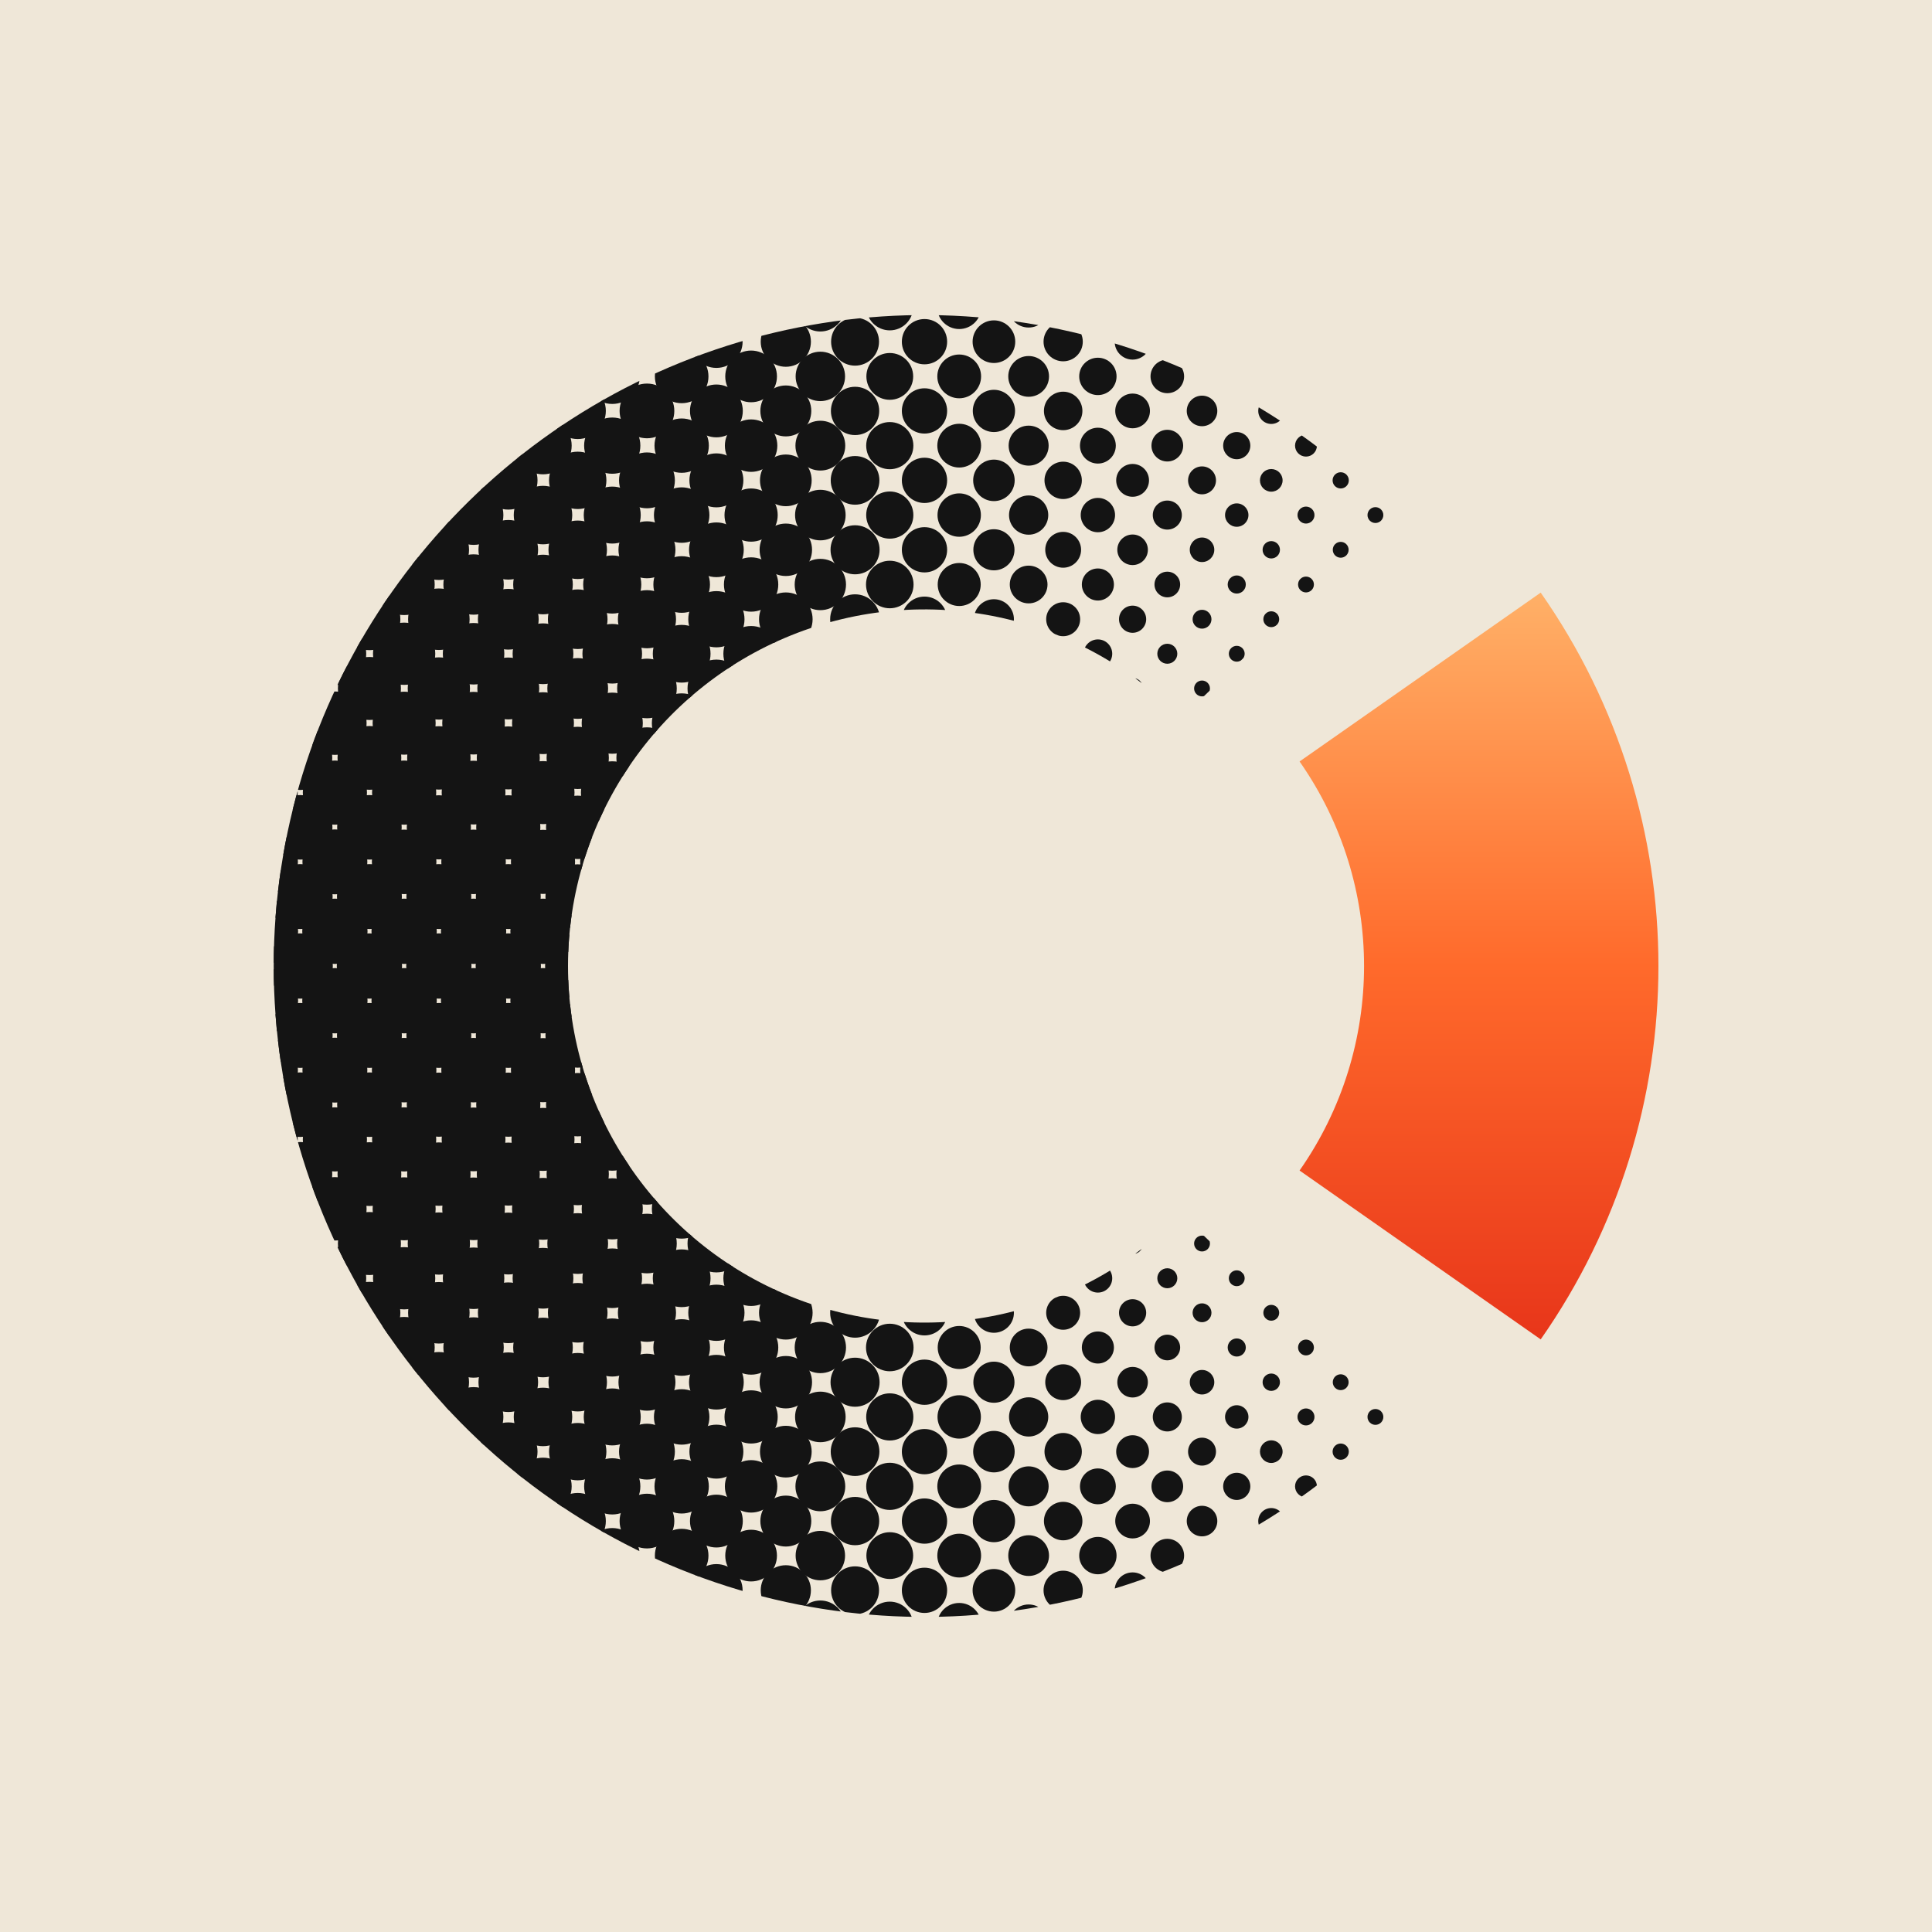
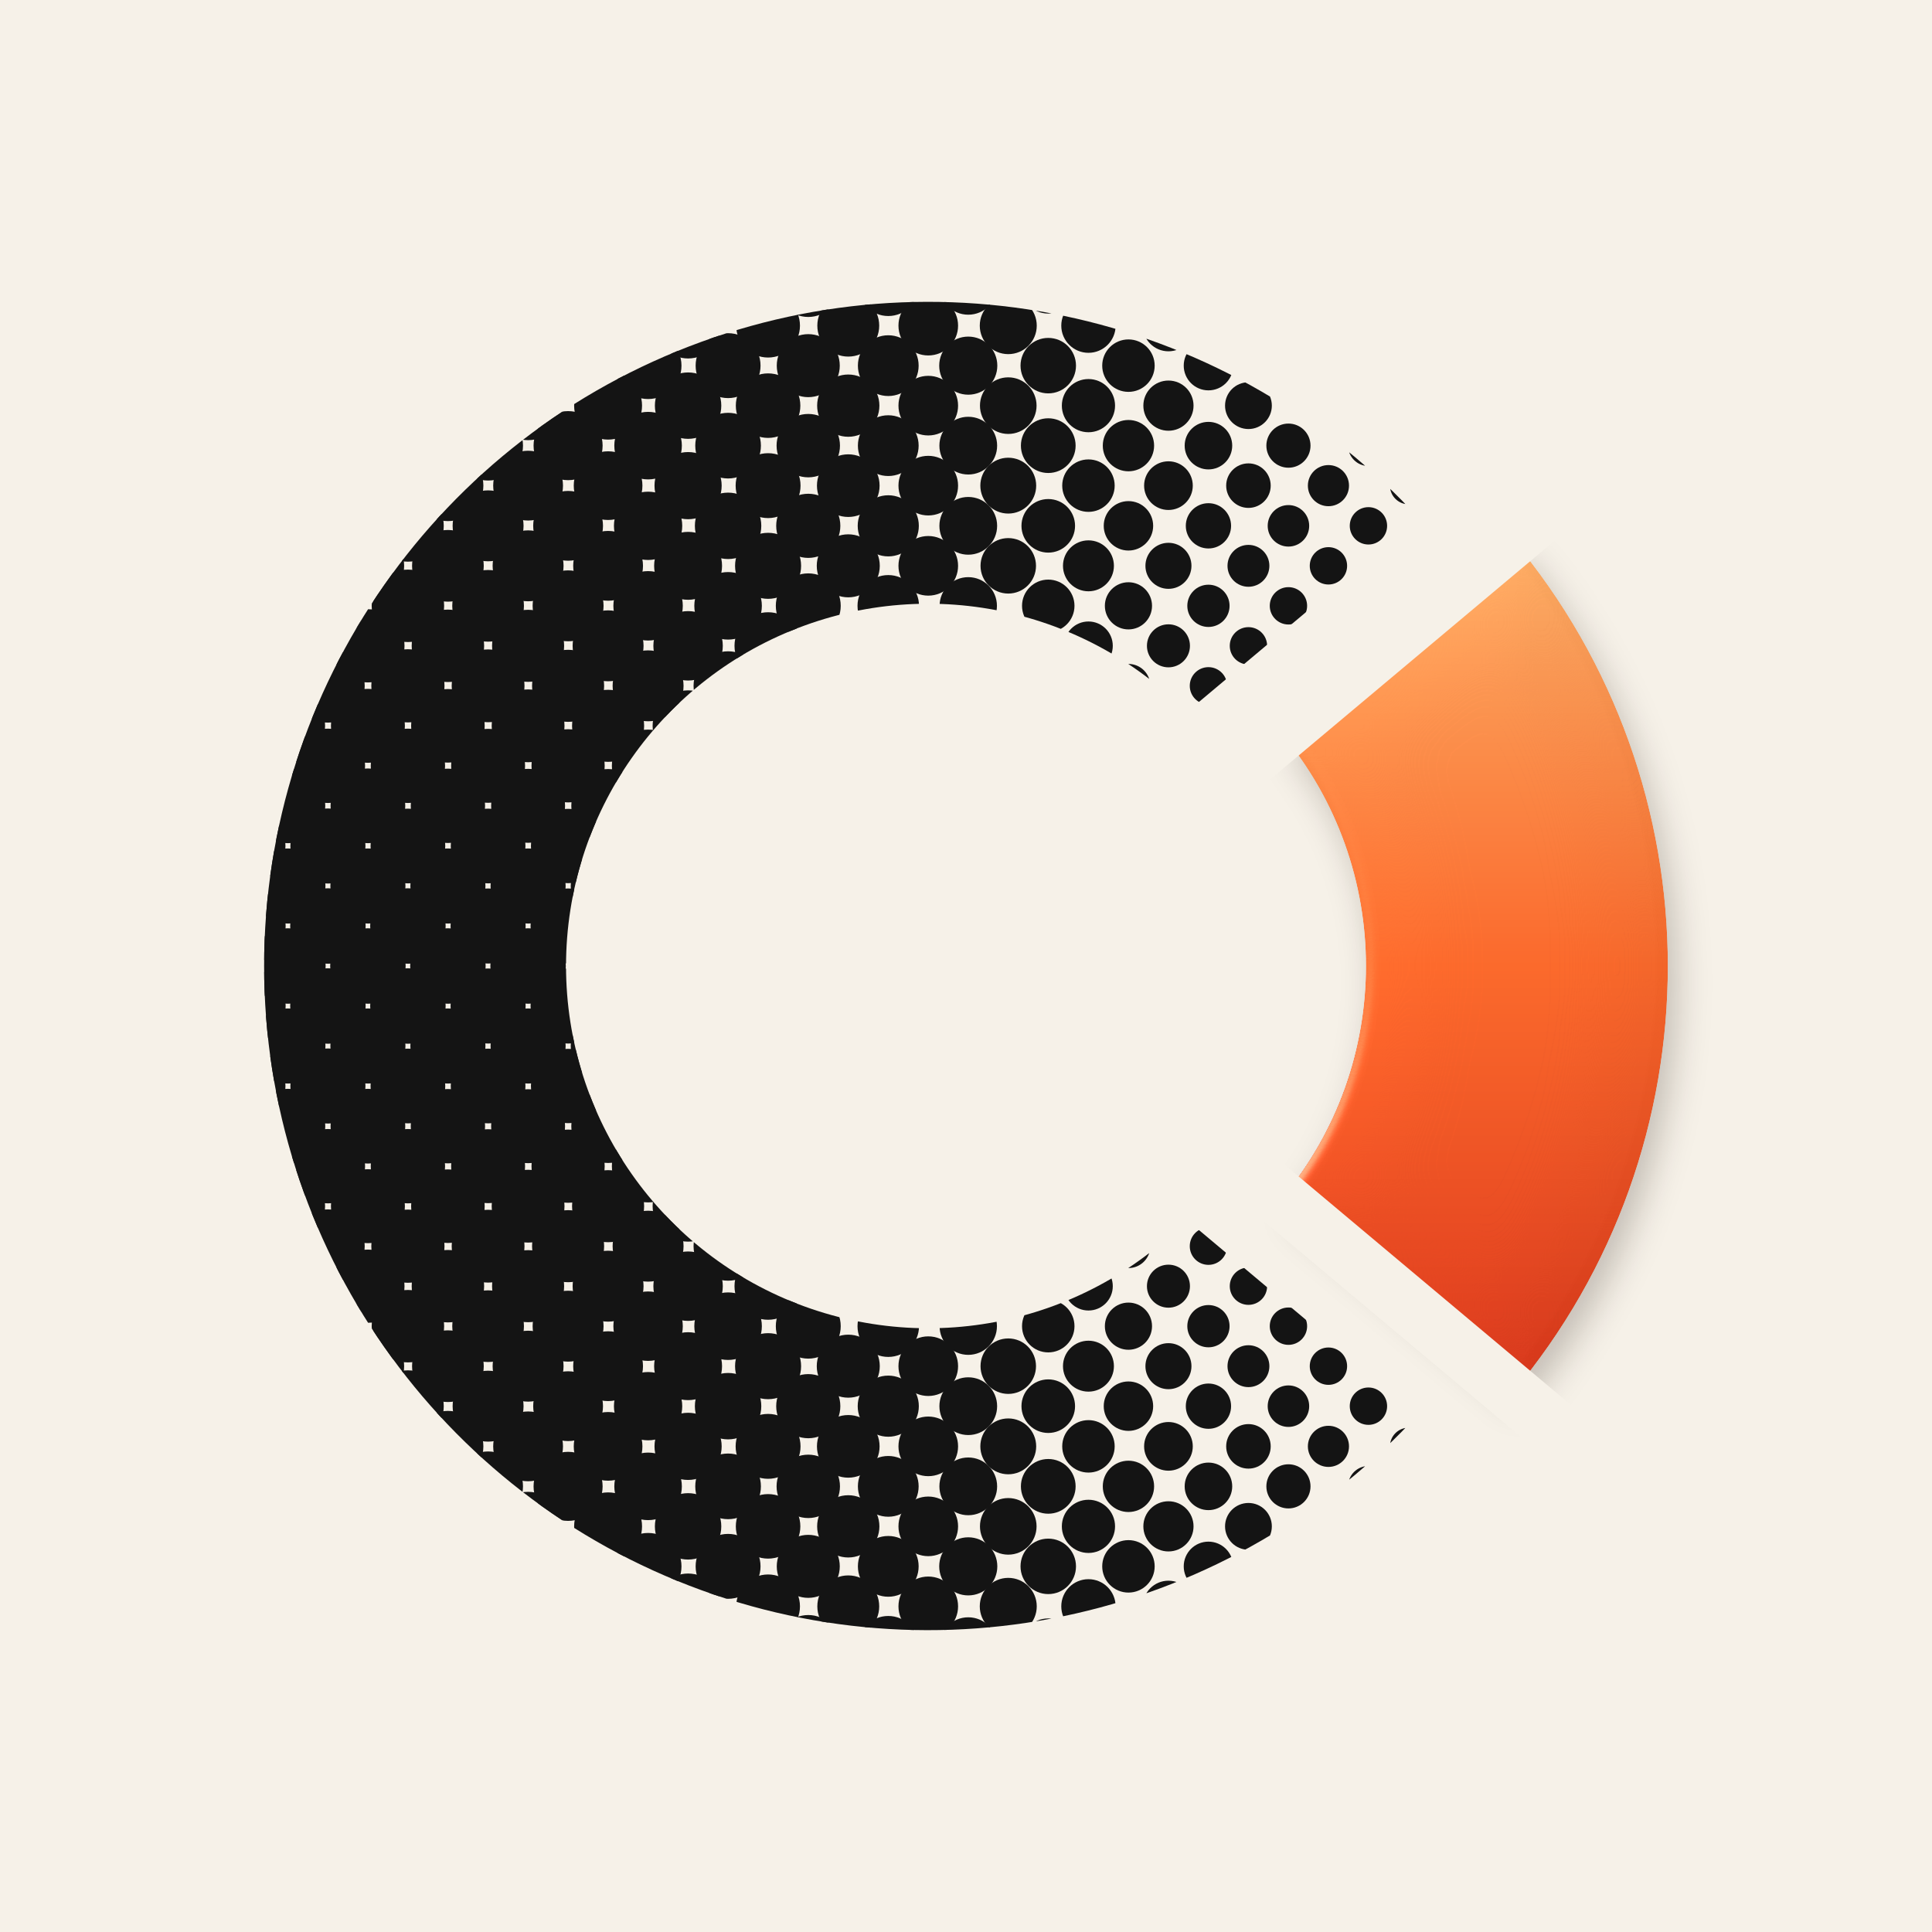
<svg xmlns="http://www.w3.org/2000/svg" viewBox="0 0 1024 1024">
  <defs>
-     <linearGradient id="g" x1="0" y1="1" x2="0" y2="0">
-       <stop offset="0" stop-color="#E8361A" />
+     <clipPath id="band">
+       <path d="M781.6 285.7A352 352 0 1 0 781.6 738.3L659.1 635.4A192 192 0 1 1 659.1 388.6Z" />
+     </clipPath>
+     <mask id="cuts" maskUnits="userSpaceOnUse" x="-100" y="0" width="1224" height="1024">
+       <rect x="-100" width="1224" height="1024" fill="#fff" />
+       <line x1="512" y1="512" x2="827.6" y2="247.2" stroke="#000" stroke-width="30" />
+       <line x1="512" y1="512" x2="827.6" y2="776.8" stroke="#000" stroke-width="30" />
+     </mask>
+     <linearGradient id="g" gradientUnits="userSpaceOnUse" x1="0" y1="738.261" x2="0" y2="285.739">
+       <stop offset="0" stop-color="#E2391C" />
      <stop offset="0.5" stop-color="#FF6A2B" />
      <stop offset="1" stop-color="#FFB067" />
    </linearGradient>
-     <clipPath id="band">
-       <path d="M738.2 272.3A345 345 0 1 0 738.2 751.7L626.0 643.3A189 189 0 1 1 626.0 380.7Z" />
-     </clipPath>
+     <filter id="p3d" x="-20%" y="-20%" width="140%" height="140%" color-interpolation-filters="sRGB">
+       <feGaussianBlur in="SourceAlpha" stdDeviation="26" result="dome" />
+       <feDiffuseLighting in="dome" surfaceScale="6" diffuseConstant="1.1" lighting-color="#fff" result="shade">
+         <feDistantLight azimuth="225" elevation="62" />
+       </feDiffuseLighting>
+       <feComposite in="SourceGraphic" in2="shade" operator="arithmetic" k1="0.85" k2="0.15" k3="0" k4="0" result="shaded" />
+       <feGaussianBlur in="SourceAlpha" stdDeviation="3" result="edge" />
+       <feSpecularLighting in="edge" surfaceScale="4" specularConstant="0.9" specularExponent="38" lighting-color="#fff" result="spec">
+         <feDistantLight azimuth="225" elevation="40" />
+       </feSpecularLighting>
+       <feComposite in="spec" in2="SourceAlpha" operator="in" result="specIn" />
+       <feComposite in="shaded" in2="specIn" operator="arithmetic" k1="0" k2="1" k3="0.45" k4="0" result="lit" />
+       <feComposite in="lit" in2="SourceAlpha" operator="in" />
+     </filter>
+     <filter id="pshadow" x="-30%" y="-30%" width="160%" height="160%">
+       <feGaussianBlur in="SourceAlpha" stdDeviation="9" />
+       <feOffset dx="5" dy="9" />
+       <feColorMatrix type="matrix" values="0 0 0 0 0.08  0 0 0 0 0.03  0 0 0 0 0.01  0 0 0 0.22 0" />
+     </filter>
  </defs>
-   <rect width="1024" height="1024" fill="#EFE7D8" />
-   <g clip-path="url(#band)" fill="#141414">
-     <circle cx="269.4" cy="217.8" r="15.3" />
-     <circle cx="251.0" cy="236.2" r="15.5" />
-     <circle cx="232.6" cy="254.6" r="15.8" />
-     <circle cx="214.2" cy="273.0" r="16.0" />
-     <circle cx="195.8" cy="291.4" r="16.2" />
-     <circle cx="342.9" cy="181.1" r="14.3" />
-     <circle cx="324.5" cy="199.5" r="14.6" />
-     <circle cx="306.2" cy="217.8" r="14.9" />
-     <circle cx="287.8" cy="236.2" r="15.2" />
-     <circle cx="269.4" cy="254.6" r="15.5" />
-     <circle cx="251.0" cy="273.0" r="15.8" />
-     <circle cx="232.6" cy="291.4" r="16.0" />
-     <circle cx="214.2" cy="309.8" r="16.2" />
-     <circle cx="195.8" cy="328.2" r="16.4" />
-     <circle cx="177.5" cy="346.5" r="16.6" />
-     <circle cx="159.1" cy="364.9" r="16.8" />
-     <circle cx="398.1" cy="162.7" r="13.5" />
-     <circle cx="379.7" cy="181.1" r="13.9" />
-     <circle cx="361.3" cy="199.5" r="14.2" />
-     <circle cx="342.9" cy="217.8" r="14.5" />
-     <circle cx="324.5" cy="236.2" r="14.9" />
-     <circle cx="306.2" cy="254.6" r="15.2" />
-     <circle cx="287.8" cy="273.0" r="15.5" />
-     <circle cx="269.4" cy="291.4" r="15.8" />
-     <circle cx="251.0" cy="309.8" r="16.0" />
-     <circle cx="232.6" cy="328.2" r="16.3" />
-     <circle cx="214.2" cy="346.5" r="16.5" />
-     <circle cx="195.8" cy="364.9" r="16.7" />
-     <circle cx="177.5" cy="383.3" r="16.8" />
-     <circle cx="159.1" cy="401.7" r="17.0" />
-     <circle cx="140.7" cy="420.1" r="17.1" />
-     <circle cx="453.2" cy="144.3" r="12.7" />
-     <circle cx="434.8" cy="162.7" r="13.0" />
-     <circle cx="416.5" cy="181.1" r="13.3" />
-     <circle cx="398.1" cy="199.5" r="13.7" />
-     <circle cx="379.7" cy="217.8" r="14.0" />
-     <circle cx="361.3" cy="236.2" r="14.4" />
-     <circle cx="342.9" cy="254.6" r="14.8" />
-     <circle cx="324.5" cy="273.0" r="15.1" />
-     <circle cx="306.2" cy="291.4" r="15.5" />
-     <circle cx="287.8" cy="309.8" r="15.8" />
-     <circle cx="269.4" cy="328.2" r="16.1" />
-     <circle cx="251.0" cy="346.5" r="16.3" />
-     <circle cx="232.6" cy="364.9" r="16.5" />
-     <circle cx="214.2" cy="383.3" r="16.7" />
-     <circle cx="195.8" cy="401.7" r="16.9" />
-     <circle cx="177.5" cy="420.1" r="17.0" />
-     <circle cx="159.1" cy="438.5" r="17.1" />
-     <circle cx="140.7" cy="456.8" r="17.2" />
-     <circle cx="122.3" cy="475.2" r="17.3" />
-     <circle cx="490.0" cy="144.3" r="12.0" />
-     <circle cx="471.6" cy="162.7" r="12.4" />
-     <circle cx="453.2" cy="181.1" r="12.7" />
-     <circle cx="434.8" cy="199.5" r="13.1" />
-     <circle cx="416.5" cy="217.8" r="13.5" />
-     <circle cx="398.1" cy="236.2" r="13.9" />
-     <circle cx="379.7" cy="254.6" r="14.3" />
-     <circle cx="361.3" cy="273.0" r="14.7" />
-     <circle cx="342.9" cy="291.4" r="15.1" />
-     <circle cx="324.5" cy="309.8" r="15.4" />
-     <circle cx="306.2" cy="328.2" r="15.8" />
-     <circle cx="287.8" cy="346.5" r="16.1" />
-     <circle cx="269.4" cy="364.9" r="16.4" />
-     <circle cx="251.0" cy="383.3" r="16.6" />
-     <circle cx="232.6" cy="401.7" r="16.8" />
-     <circle cx="214.2" cy="420.1" r="17.0" />
-     <circle cx="195.8" cy="438.5" r="17.1" />
-     <circle cx="177.5" cy="456.8" r="17.2" />
-     <circle cx="159.1" cy="475.2" r="17.2" />
-     <circle cx="140.7" cy="493.6" r="17.3" />
-     <circle cx="122.3" cy="512.0" r="17.3" />
-     <circle cx="526.8" cy="144.3" r="11.4" />
-     <circle cx="508.4" cy="162.7" r="11.7" />
-     <circle cx="490.0" cy="181.1" r="12.0" />
-     <circle cx="471.6" cy="199.5" r="12.4" />
-     <circle cx="453.2" cy="217.8" r="12.8" />
-     <circle cx="434.8" cy="236.2" r="13.2" />
-     <circle cx="416.5" cy="254.6" r="13.7" />
-     <circle cx="398.1" cy="273.0" r="14.1" />
-     <circle cx="379.7" cy="291.4" r="14.5" />
-     <circle cx="361.3" cy="309.8" r="15.0" />
-     <circle cx="342.9" cy="328.2" r="15.4" />
-     <circle cx="324.5" cy="346.5" r="15.8" />
-     <circle cx="306.2" cy="364.9" r="16.1" />
-     <circle cx="287.8" cy="383.3" r="16.4" />
-     <circle cx="269.4" cy="401.7" r="16.7" />
-     <circle cx="251.0" cy="420.1" r="16.9" />
-     <circle cx="232.6" cy="438.5" r="17.0" />
-     <circle cx="214.2" cy="456.8" r="17.1" />
-     <circle cx="195.8" cy="475.2" r="17.2" />
-     <circle cx="177.5" cy="493.6" r="17.3" />
-     <circle cx="159.1" cy="512.0" r="17.3" />
-     <circle cx="140.7" cy="530.4" r="17.3" />
-     <circle cx="122.3" cy="548.8" r="17.3" />
-     <circle cx="545.2" cy="162.7" r="10.9" />
-     <circle cx="526.8" cy="181.1" r="11.3" />
-     <circle cx="508.4" cy="199.5" r="11.6" />
-     <circle cx="490.0" cy="217.8" r="12.0" />
-     <circle cx="471.6" cy="236.2" r="12.5" />
-     <circle cx="453.2" cy="254.6" r="12.9" />
-     <circle cx="434.8" cy="273.0" r="13.4" />
-     <circle cx="416.5" cy="291.4" r="13.9" />
-     <circle cx="398.1" cy="309.8" r="14.4" />
-     <circle cx="379.7" cy="328.2" r="14.9" />
-     <circle cx="361.3" cy="346.5" r="15.3" />
-     <circle cx="342.9" cy="364.9" r="15.8" />
-     <circle cx="324.5" cy="383.3" r="16.2" />
-     <circle cx="306.2" cy="401.7" r="16.5" />
-     <circle cx="287.8" cy="420.1" r="16.7" />
-     <circle cx="269.4" cy="438.5" r="17.0" />
-     <circle cx="251.0" cy="456.8" r="17.1" />
-     <circle cx="232.6" cy="475.2" r="17.2" />
-     <circle cx="214.2" cy="493.6" r="17.3" />
-     <circle cx="195.8" cy="512.0" r="17.3" />
-     <circle cx="177.5" cy="530.4" r="17.3" />
-     <circle cx="159.1" cy="548.8" r="17.2" />
-     <circle cx="140.7" cy="567.2" r="17.2" />
-     <circle cx="581.9" cy="162.7" r="10.1" />
-     <circle cx="563.5" cy="181.1" r="10.4" />
-     <circle cx="545.2" cy="199.5" r="10.8" />
-     <circle cx="526.8" cy="217.8" r="11.2" />
-     <circle cx="508.4" cy="236.2" r="11.6" />
-     <circle cx="490.0" cy="254.6" r="12.0" />
-     <circle cx="471.6" cy="273.0" r="12.5" />
-     <circle cx="453.2" cy="291.4" r="13.0" />
-     <circle cx="434.8" cy="309.8" r="13.6" />
-     <circle cx="416.5" cy="328.2" r="14.2" />
-     <circle cx="398.1" cy="346.5" r="14.7" />
-     <circle cx="379.7" cy="364.9" r="15.3" />
-     <circle cx="361.3" cy="383.3" r="15.8" />
-     <circle cx="342.9" cy="401.7" r="16.2" />
-     <circle cx="324.5" cy="420.1" r="16.6" />
-     <circle cx="306.2" cy="438.5" r="16.8" />
-     <circle cx="287.8" cy="456.8" r="17.0" />
-     <circle cx="269.4" cy="475.2" r="17.2" />
-     <circle cx="251.0" cy="493.6" r="17.3" />
-     <circle cx="232.6" cy="512.0" r="17.3" />
-     <circle cx="214.2" cy="530.4" r="17.3" />
-     <circle cx="195.8" cy="548.8" r="17.2" />
-     <circle cx="177.5" cy="567.2" r="17.2" />
-     <circle cx="159.1" cy="585.5" r="17.1" />
-     <circle cx="140.7" cy="603.9" r="17.1" />
-     <circle cx="600.3" cy="181.1" r="9.5" />
-     <circle cx="581.9" cy="199.5" r="9.9" />
-     <circle cx="563.5" cy="217.8" r="10.2" />
-     <circle cx="545.2" cy="236.2" r="10.6" />
-     <circle cx="526.8" cy="254.6" r="11.0" />
-     <circle cx="508.4" cy="273.0" r="11.5" />
-     <circle cx="490.0" cy="291.4" r="12.0" />
-     <circle cx="471.6" cy="309.8" r="12.6" />
-     <circle cx="453.2" cy="328.2" r="13.2" />
-     <circle cx="434.8" cy="346.5" r="13.9" />
-     <circle cx="416.5" cy="364.9" r="14.5" />
-     <circle cx="342.9" cy="438.5" r="16.7" />
-     <circle cx="324.5" cy="456.8" r="17.0" />
-     <circle cx="306.2" cy="475.2" r="17.1" />
-     <circle cx="287.8" cy="493.6" r="17.3" />
-     <circle cx="269.4" cy="512.0" r="17.3" />
-     <circle cx="251.0" cy="530.4" r="17.3" />
-     <circle cx="232.6" cy="548.8" r="17.2" />
-     <circle cx="214.2" cy="567.2" r="17.1" />
-     <circle cx="195.8" cy="585.5" r="17.1" />
-     <circle cx="177.5" cy="603.9" r="17.0" />
-     <circle cx="159.1" cy="622.3" r="17.0" />
-     <circle cx="637.1" cy="181.1" r="8.6" />
-     <circle cx="618.7" cy="199.5" r="8.9" />
-     <circle cx="600.3" cy="217.8" r="9.2" />
-     <circle cx="581.9" cy="236.2" r="9.5" />
-     <circle cx="563.5" cy="254.6" r="9.9" />
-     <circle cx="545.2" cy="273.0" r="10.4" />
-     <circle cx="526.8" cy="291.4" r="10.9" />
-     <circle cx="508.4" cy="309.8" r="11.4" />
-     <circle cx="490.0" cy="328.2" r="12.0" />
-     <circle cx="471.6" cy="346.5" r="12.7" />
-     <circle cx="324.5" cy="493.6" r="17.2" />
-     <circle cx="306.2" cy="512.0" r="17.3" />
-     <circle cx="287.8" cy="530.4" r="17.3" />
-     <circle cx="269.4" cy="548.8" r="17.2" />
-     <circle cx="251.0" cy="567.2" r="17.1" />
-     <circle cx="232.6" cy="585.5" r="17.0" />
-     <circle cx="214.2" cy="603.9" r="17.0" />
-     <circle cx="195.8" cy="622.3" r="16.9" />
-     <circle cx="177.5" cy="640.7" r="16.8" />
-     <circle cx="159.1" cy="659.1" r="16.8" />
-     <circle cx="655.5" cy="199.5" r="7.8" />
-     <circle cx="637.1" cy="217.8" r="8.1" />
-     <circle cx="618.7" cy="236.2" r="8.4" />
-     <circle cx="600.3" cy="254.6" r="8.7" />
-     <circle cx="581.9" cy="273.0" r="9.1" />
-     <circle cx="563.5" cy="291.4" r="9.5" />
-     <circle cx="545.2" cy="309.8" r="10.0" />
-     <circle cx="526.8" cy="328.2" r="10.6" />
-     <circle cx="508.4" cy="346.5" r="11.3" />
-     <circle cx="324.5" cy="530.4" r="17.2" />
-     <circle cx="306.2" cy="548.8" r="17.1" />
-     <circle cx="287.8" cy="567.2" r="17.0" />
-     <circle cx="269.4" cy="585.5" r="17.0" />
-     <circle cx="251.0" cy="603.9" r="16.9" />
-     <circle cx="232.6" cy="622.3" r="16.8" />
-     <circle cx="214.2" cy="640.7" r="16.7" />
-     <circle cx="195.8" cy="659.1" r="16.7" />
-     <circle cx="177.5" cy="677.5" r="16.6" />
-     <circle cx="673.8" cy="217.8" r="6.9" />
-     <circle cx="655.5" cy="236.2" r="7.2" />
-     <circle cx="637.1" cy="254.6" r="7.4" />
-     <circle cx="618.7" cy="273.0" r="7.7" />
-     <circle cx="600.3" cy="291.4" r="8.1" />
-     <circle cx="581.9" cy="309.8" r="8.5" />
-     <circle cx="563.5" cy="328.2" r="9.0" />
-     <circle cx="545.2" cy="346.5" r="9.5" />
-     <circle cx="324.5" cy="567.2" r="17.0" />
-     <circle cx="306.2" cy="585.5" r="16.8" />
-     <circle cx="287.8" cy="603.9" r="16.7" />
-     <circle cx="269.4" cy="622.3" r="16.7" />
-     <circle cx="251.0" cy="640.7" r="16.6" />
-     <circle cx="232.6" cy="659.1" r="16.5" />
-     <circle cx="214.2" cy="677.5" r="16.5" />
-     <circle cx="195.8" cy="695.8" r="16.4" />
-     <circle cx="710.6" cy="217.8" r="5.6" />
-     <circle cx="692.2" cy="236.2" r="5.8" />
-     <circle cx="673.8" cy="254.6" r="6.0" />
-     <circle cx="655.5" cy="273.0" r="6.2" />
-     <circle cx="637.1" cy="291.4" r="6.5" />
-     <circle cx="618.7" cy="309.8" r="6.8" />
-     <circle cx="600.3" cy="328.2" r="7.2" />
-     <circle cx="581.9" cy="346.5" r="7.6" />
-     <circle cx="563.5" cy="364.9" r="8.1" />
-     <circle cx="342.9" cy="585.5" r="16.7" />
-     <circle cx="324.5" cy="603.9" r="16.6" />
-     <circle cx="306.2" cy="622.3" r="16.5" />
-     <circle cx="287.8" cy="640.7" r="16.4" />
-     <circle cx="269.4" cy="659.1" r="16.4" />
-     <circle cx="251.0" cy="677.5" r="16.3" />
-     <circle cx="232.6" cy="695.8" r="16.3" />
-     <circle cx="214.2" cy="714.2" r="16.2" />
-     <circle cx="195.8" cy="732.6" r="16.2" />
-     <circle cx="729.0" cy="236.2" r="4.2" />
-     <circle cx="710.6" cy="254.6" r="4.3" />
-     <circle cx="692.2" cy="273.0" r="4.5" />
-     <circle cx="673.8" cy="291.4" r="4.6" />
-     <circle cx="655.5" cy="309.8" r="4.8" />
-     <circle cx="637.1" cy="328.2" r="5.0" />
-     <circle cx="618.7" cy="346.5" r="5.3" />
-     <circle cx="600.3" cy="364.9" r="5.6" />
-     <circle cx="342.9" cy="622.3" r="16.2" />
-     <circle cx="324.5" cy="640.7" r="16.2" />
-     <circle cx="306.2" cy="659.1" r="16.1" />
-     <circle cx="287.8" cy="677.5" r="16.1" />
-     <circle cx="269.4" cy="695.8" r="16.1" />
-     <circle cx="251.0" cy="714.2" r="16.0" />
-     <circle cx="232.6" cy="732.6" r="16.0" />
-     <circle cx="214.2" cy="751.0" r="16.0" />
-     <circle cx="747.4" cy="254.6" r="4.2" />
-     <circle cx="729.0" cy="273.0" r="4.2" />
-     <circle cx="710.6" cy="291.4" r="4.2" />
-     <circle cx="692.2" cy="309.8" r="4.2" />
-     <circle cx="673.8" cy="328.2" r="4.2" />
-     <circle cx="655.5" cy="346.5" r="4.2" />
-     <circle cx="637.1" cy="364.9" r="4.2" />
-     <circle cx="618.7" cy="383.3" r="4.2" />
-     <circle cx="361.3" cy="640.7" r="15.8" />
-     <circle cx="342.9" cy="659.1" r="15.8" />
-     <circle cx="324.5" cy="677.5" r="15.8" />
-     <circle cx="306.2" cy="695.8" r="15.8" />
-     <circle cx="287.8" cy="714.2" r="15.8" />
-     <circle cx="269.4" cy="732.6" r="15.8" />
-     <circle cx="251.0" cy="751.0" r="15.8" />
-     <circle cx="232.6" cy="769.4" r="15.8" />
-     <circle cx="765.8" cy="273.0" r="4.2" />
-     <circle cx="747.4" cy="291.4" r="4.2" />
-     <circle cx="729.0" cy="309.8" r="4.2" />
-     <circle cx="710.6" cy="328.2" r="4.2" />
-     <circle cx="692.2" cy="346.5" r="4.2" />
-     <circle cx="673.8" cy="364.9" r="4.2" />
-     <circle cx="655.5" cy="383.3" r="4.2" />
-     <circle cx="637.1" cy="401.7" r="4.2" />
-     <circle cx="379.7" cy="659.1" r="15.3" />
-     <circle cx="361.3" cy="677.5" r="15.3" />
-     <circle cx="342.9" cy="695.8" r="15.4" />
-     <circle cx="324.5" cy="714.2" r="15.4" />
-     <circle cx="306.2" cy="732.6" r="15.5" />
-     <circle cx="287.8" cy="751.0" r="15.5" />
-     <circle cx="269.4" cy="769.4" r="15.5" />
-     <circle cx="251.0" cy="787.8" r="15.5" />
-     <circle cx="784.2" cy="291.4" r="4.2" />
-     <circle cx="765.8" cy="309.8" r="4.2" />
-     <circle cx="416.5" cy="659.1" r="14.5" />
-     <circle cx="398.1" cy="677.5" r="14.7" />
-     <circle cx="379.7" cy="695.8" r="14.9" />
-     <circle cx="361.3" cy="714.2" r="15.0" />
-     <circle cx="342.9" cy="732.6" r="15.1" />
-     <circle cx="324.5" cy="751.0" r="15.1" />
-     <circle cx="306.2" cy="769.4" r="15.2" />
-     <circle cx="287.8" cy="787.8" r="15.2" />
-     <circle cx="269.4" cy="806.2" r="15.3" />
-     <circle cx="434.8" cy="677.5" r="13.9" />
-     <circle cx="416.5" cy="695.8" r="14.2" />
-     <circle cx="398.1" cy="714.2" r="14.4" />
-     <circle cx="379.7" cy="732.6" r="14.5" />
-     <circle cx="361.3" cy="751.0" r="14.7" />
-     <circle cx="342.9" cy="769.4" r="14.8" />
-     <circle cx="324.5" cy="787.8" r="14.9" />
-     <circle cx="306.2" cy="806.2" r="14.9" />
-     <circle cx="471.6" cy="677.5" r="12.7" />
-     <circle cx="453.2" cy="695.8" r="13.2" />
-     <circle cx="434.8" cy="714.2" r="13.6" />
-     <circle cx="416.5" cy="732.6" r="13.9" />
-     <circle cx="398.1" cy="751.0" r="14.1" />
-     <circle cx="379.7" cy="769.4" r="14.3" />
-     <circle cx="361.3" cy="787.8" r="14.4" />
-     <circle cx="342.9" cy="806.2" r="14.5" />
-     <circle cx="324.5" cy="824.5" r="14.6" />
-     <circle cx="508.4" cy="677.5" r="11.3" />
-     <circle cx="490.0" cy="695.8" r="12.0" />
-     <circle cx="471.6" cy="714.2" r="12.6" />
-     <circle cx="453.2" cy="732.6" r="13.0" />
-     <circle cx="434.8" cy="751.0" r="13.4" />
-     <circle cx="416.5" cy="769.4" r="13.7" />
-     <circle cx="398.1" cy="787.8" r="13.9" />
-     <circle cx="379.7" cy="806.2" r="14.0" />
-     <circle cx="361.3" cy="824.5" r="14.2" />
-     <circle cx="342.9" cy="842.9" r="14.3" />
-     <circle cx="563.5" cy="659.1" r="8.1" />
-     <circle cx="545.2" cy="677.5" r="9.5" />
-     <circle cx="526.8" cy="695.8" r="10.6" />
-     <circle cx="508.4" cy="714.2" r="11.4" />
-     <circle cx="490.0" cy="732.6" r="12.0" />
-     <circle cx="471.6" cy="751.0" r="12.5" />
-     <circle cx="453.2" cy="769.4" r="12.9" />
-     <circle cx="434.8" cy="787.8" r="13.2" />
-     <circle cx="416.5" cy="806.2" r="13.5" />
-     <circle cx="398.1" cy="824.5" r="13.7" />
-     <circle cx="379.7" cy="842.9" r="13.9" />
-     <circle cx="637.1" cy="622.3" r="4.2" />
-     <circle cx="618.7" cy="640.7" r="4.2" />
-     <circle cx="600.3" cy="659.1" r="5.6" />
-     <circle cx="581.9" cy="677.5" r="7.6" />
-     <circle cx="563.5" cy="695.8" r="9.0" />
-     <circle cx="545.2" cy="714.2" r="10.0" />
-     <circle cx="526.8" cy="732.6" r="10.9" />
-     <circle cx="508.4" cy="751.0" r="11.5" />
-     <circle cx="490.0" cy="769.4" r="12.0" />
-     <circle cx="471.6" cy="787.8" r="12.5" />
-     <circle cx="453.2" cy="806.2" r="12.8" />
-     <circle cx="434.8" cy="824.5" r="13.1" />
-     <circle cx="416.5" cy="842.9" r="13.3" />
-     <circle cx="398.1" cy="861.3" r="13.5" />
-     <circle cx="655.5" cy="640.7" r="4.2" />
-     <circle cx="637.1" cy="659.1" r="4.2" />
-     <circle cx="618.7" cy="677.5" r="5.3" />
-     <circle cx="600.3" cy="695.8" r="7.2" />
-     <circle cx="581.9" cy="714.2" r="8.5" />
-     <circle cx="563.5" cy="732.6" r="9.5" />
-     <circle cx="545.2" cy="751.0" r="10.4" />
-     <circle cx="526.8" cy="769.4" r="11.0" />
-     <circle cx="508.4" cy="787.8" r="11.6" />
-     <circle cx="490.0" cy="806.2" r="12.0" />
-     <circle cx="471.6" cy="824.5" r="12.4" />
-     <circle cx="453.2" cy="842.9" r="12.7" />
-     <circle cx="434.8" cy="861.3" r="13.0" />
-     <circle cx="673.8" cy="659.1" r="4.2" />
-     <circle cx="655.5" cy="677.5" r="4.2" />
-     <circle cx="637.1" cy="695.8" r="5.0" />
-     <circle cx="618.7" cy="714.2" r="6.8" />
-     <circle cx="600.3" cy="732.6" r="8.1" />
-     <circle cx="581.9" cy="751.0" r="9.1" />
-     <circle cx="563.5" cy="769.4" r="9.9" />
-     <circle cx="545.2" cy="787.8" r="10.6" />
-     <circle cx="526.8" cy="806.2" r="11.2" />
-     <circle cx="508.4" cy="824.5" r="11.6" />
-     <circle cx="490.0" cy="842.9" r="12.0" />
-     <circle cx="471.6" cy="861.3" r="12.4" />
-     <circle cx="453.2" cy="879.7" r="12.7" />
-     <circle cx="692.2" cy="677.5" r="4.2" />
-     <circle cx="673.8" cy="695.8" r="4.2" />
-     <circle cx="655.5" cy="714.2" r="4.8" />
-     <circle cx="637.1" cy="732.6" r="6.5" />
-     <circle cx="618.7" cy="751.0" r="7.7" />
-     <circle cx="600.3" cy="769.4" r="8.7" />
-     <circle cx="581.9" cy="787.8" r="9.5" />
-     <circle cx="563.5" cy="806.2" r="10.2" />
-     <circle cx="545.2" cy="824.5" r="10.8" />
-     <circle cx="526.8" cy="842.9" r="11.3" />
-     <circle cx="508.4" cy="861.3" r="11.7" />
-     <circle cx="490.0" cy="879.7" r="12.0" />
-     <circle cx="710.6" cy="695.8" r="4.2" />
-     <circle cx="692.2" cy="714.2" r="4.2" />
-     <circle cx="673.8" cy="732.6" r="4.6" />
-     <circle cx="655.5" cy="751.0" r="6.2" />
-     <circle cx="637.1" cy="769.4" r="7.4" />
-     <circle cx="618.7" cy="787.8" r="8.4" />
-     <circle cx="600.3" cy="806.2" r="9.2" />
-     <circle cx="581.9" cy="824.5" r="9.9" />
-     <circle cx="563.5" cy="842.9" r="10.4" />
-     <circle cx="545.2" cy="861.3" r="10.9" />
-     <circle cx="526.8" cy="879.7" r="11.4" />
-     <circle cx="729.0" cy="714.2" r="4.2" />
-     <circle cx="710.6" cy="732.6" r="4.2" />
-     <circle cx="692.2" cy="751.0" r="4.5" />
-     <circle cx="673.8" cy="769.4" r="6.0" />
-     <circle cx="655.5" cy="787.8" r="7.2" />
-     <circle cx="637.1" cy="806.2" r="8.1" />
-     <circle cx="618.7" cy="824.5" r="8.9" />
-     <circle cx="600.3" cy="842.9" r="9.5" />
-     <circle cx="581.9" cy="861.3" r="10.1" />
-     <circle cx="765.8" cy="714.2" r="4.2" />
-     <circle cx="747.4" cy="732.6" r="4.2" />
-     <circle cx="729.0" cy="751.0" r="4.2" />
-     <circle cx="710.6" cy="769.4" r="4.3" />
-     <circle cx="692.2" cy="787.8" r="5.8" />
-     <circle cx="673.8" cy="806.2" r="6.9" />
-     <circle cx="655.5" cy="824.5" r="7.8" />
-     <circle cx="637.1" cy="842.9" r="8.6" />
-     <circle cx="784.2" cy="732.6" r="4.2" />
-     <circle cx="765.8" cy="751.0" r="4.2" />
-     <circle cx="747.4" cy="769.4" r="4.2" />
-     <circle cx="729.0" cy="787.8" r="4.2" />
-     <circle cx="710.6" cy="806.2" r="5.6" />
+   <rect width="1024" height="1024" fill="#F6F1E8" />
+   <g transform="translate(-20.0 0)">
+     <g mask="url(#cuts)">
+       <g clip-path="url(#band)" fill="#141414">
+         <circle cx="342.3" cy="172.6" r="17.8" />
+         <circle cx="321.1" cy="193.8" r="18.0" />
+         <circle cx="299.9" cy="215.0" r="18.3" />
+         <circle cx="278.7" cy="236.2" r="18.5" />
+         <circle cx="257.4" cy="257.4" r="18.8" />
+         <circle cx="236.2" cy="278.7" r="19.0" />
+         <circle cx="215.0" cy="299.9" r="19.2" />
+         <circle cx="193.8" cy="321.1" r="19.3" />
+         <circle cx="172.6" cy="342.3" r="19.5" />
+         <circle cx="405.9" cy="151.4" r="17.1" />
+         <circle cx="384.7" cy="172.6" r="17.4" />
+         <circle cx="363.5" cy="193.8" r="17.7" />
+         <circle cx="342.3" cy="215.0" r="18.0" />
+         <circle cx="321.1" cy="236.2" r="18.3" />
+         <circle cx="299.9" cy="257.4" r="18.5" />
+         <circle cx="278.7" cy="278.7" r="18.8" />
+         <circle cx="257.4" cy="299.9" r="19.0" />
+         <circle cx="236.2" cy="321.1" r="19.2" />
+         <circle cx="215.0" cy="342.3" r="19.4" />
+         <circle cx="193.8" cy="363.5" r="19.5" />
+         <circle cx="172.6" cy="384.7" r="19.7" />
+         <circle cx="151.4" cy="405.9" r="19.8" />
+         <circle cx="448.4" cy="151.4" r="16.6" />
+         <circle cx="427.1" cy="172.6" r="16.9" />
+         <circle cx="405.9" cy="193.8" r="17.2" />
+         <circle cx="384.7" cy="215.0" r="17.6" />
+         <circle cx="363.5" cy="236.2" r="17.9" />
+         <circle cx="342.3" cy="257.4" r="18.2" />
+         <circle cx="321.1" cy="278.7" r="18.5" />
+         <circle cx="299.9" cy="299.9" r="18.8" />
+         <circle cx="278.7" cy="321.1" r="19.0" />
+         <circle cx="257.4" cy="342.3" r="19.2" />
+         <circle cx="236.2" cy="363.5" r="19.4" />
+         <circle cx="215.0" cy="384.7" r="19.6" />
+         <circle cx="193.8" cy="405.9" r="19.7" />
+         <circle cx="172.6" cy="427.1" r="19.8" />
+         <circle cx="151.4" cy="448.4" r="19.9" />
+         <circle cx="512.0" cy="130.2" r="15.8" />
+         <circle cx="490.8" cy="151.4" r="16.1" />
+         <circle cx="469.6" cy="172.6" r="16.4" />
+         <circle cx="448.4" cy="193.8" r="16.7" />
+         <circle cx="427.1" cy="215.0" r="17.1" />
+         <circle cx="405.9" cy="236.2" r="17.4" />
+         <circle cx="384.7" cy="257.4" r="17.8" />
+         <circle cx="363.5" cy="278.7" r="18.1" />
+         <circle cx="342.3" cy="299.9" r="18.5" />
+         <circle cx="321.1" cy="321.1" r="18.8" />
+         <circle cx="299.9" cy="342.3" r="19.1" />
+         <circle cx="278.7" cy="363.5" r="19.3" />
+         <circle cx="257.4" cy="384.7" r="19.5" />
+         <circle cx="236.2" cy="405.9" r="19.7" />
+         <circle cx="215.0" cy="427.1" r="19.8" />
+         <circle cx="193.8" cy="448.4" r="19.9" />
+         <circle cx="172.6" cy="469.6" r="19.9" />
+         <circle cx="151.4" cy="490.8" r="20.0" />
+         <circle cx="130.2" cy="512.0" r="20.0" />
+         <circle cx="533.2" cy="151.4" r="15.4" />
+         <circle cx="512.0" cy="172.6" r="15.8" />
+         <circle cx="490.8" cy="193.8" r="16.1" />
+         <circle cx="469.6" cy="215.0" r="16.5" />
+         <circle cx="448.4" cy="236.2" r="16.8" />
+         <circle cx="427.1" cy="257.4" r="17.2" />
+         <circle cx="405.9" cy="278.7" r="17.6" />
+         <circle cx="384.7" cy="299.9" r="18.0" />
+         <circle cx="363.5" cy="321.1" r="18.4" />
+         <circle cx="342.3" cy="342.3" r="18.8" />
+         <circle cx="321.1" cy="363.5" r="19.1" />
+         <circle cx="299.9" cy="384.7" r="19.3" />
+         <circle cx="278.7" cy="405.9" r="19.6" />
+         <circle cx="257.4" cy="427.1" r="19.7" />
+         <circle cx="236.2" cy="448.4" r="19.8" />
+         <circle cx="215.0" cy="469.6" r="19.9" />
+         <circle cx="193.8" cy="490.8" r="20.0" />
+         <circle cx="172.6" cy="512.0" r="20.0" />
+         <circle cx="151.4" cy="533.2" r="20.0" />
+         <circle cx="575.6" cy="151.4" r="14.8" />
+         <circle cx="554.4" cy="172.6" r="15.1" />
+         <circle cx="533.2" cy="193.8" r="15.4" />
+         <circle cx="512.0" cy="215.0" r="15.8" />
+         <circle cx="490.8" cy="236.2" r="16.1" />
+         <circle cx="469.6" cy="257.4" r="16.6" />
+         <circle cx="448.4" cy="278.7" r="17.0" />
+         <circle cx="427.1" cy="299.9" r="17.5" />
+         <circle cx="405.9" cy="321.1" r="17.9" />
+         <circle cx="384.7" cy="342.3" r="18.4" />
+         <circle cx="363.5" cy="363.5" r="18.8" />
+         <circle cx="342.3" cy="384.7" r="19.1" />
+         <circle cx="321.1" cy="405.9" r="19.4" />
+         <circle cx="299.9" cy="427.1" r="19.6" />
+         <circle cx="278.7" cy="448.4" r="19.8" />
+         <circle cx="257.4" cy="469.6" r="19.9" />
+         <circle cx="236.2" cy="490.8" r="20.0" />
+         <circle cx="215.0" cy="512.0" r="20.0" />
+         <circle cx="193.8" cy="533.2" r="20.0" />
+         <circle cx="172.6" cy="554.4" r="19.9" />
+         <circle cx="151.4" cy="575.6" r="19.9" />
+         <circle cx="618.1" cy="151.4" r="14.1" />
+         <circle cx="596.9" cy="172.6" r="14.4" />
+         <circle cx="575.6" cy="193.8" r="14.7" />
+         <circle cx="554.4" cy="215.0" r="15.0" />
+         <circle cx="533.2" cy="236.2" r="15.3" />
+         <circle cx="512.0" cy="257.4" r="15.8" />
+         <circle cx="490.8" cy="278.7" r="16.2" />
+         <circle cx="469.6" cy="299.9" r="16.7" />
+         <circle cx="448.4" cy="321.1" r="17.2" />
+         <circle cx="427.1" cy="342.3" r="17.8" />
+         <circle cx="405.9" cy="363.5" r="18.3" />
+         <circle cx="384.7" cy="384.7" r="18.8" />
+         <circle cx="363.5" cy="405.9" r="19.2" />
+         <circle cx="342.3" cy="427.1" r="19.5" />
+         <circle cx="321.1" cy="448.4" r="19.7" />
+         <circle cx="299.9" cy="469.6" r="19.9" />
+         <circle cx="278.7" cy="490.8" r="19.9" />
+         <circle cx="257.4" cy="512.0" r="20.0" />
+         <circle cx="236.2" cy="533.2" r="20.0" />
+         <circle cx="215.0" cy="554.4" r="19.9" />
+         <circle cx="193.8" cy="575.6" r="19.9" />
+         <circle cx="172.6" cy="596.9" r="19.8" />
+         <circle cx="151.4" cy="618.1" r="19.8" />
+         <circle cx="639.3" cy="172.6" r="13.6" />
+         <circle cx="618.1" cy="193.8" r="13.9" />
+         <circle cx="596.9" cy="215.0" r="14.1" />
+         <circle cx="575.6" cy="236.2" r="14.5" />
+         <circle cx="554.4" cy="257.4" r="14.8" />
+         <circle cx="533.2" cy="278.7" r="15.3" />
+         <circle cx="512.0" cy="299.9" r="15.8" />
+         <circle cx="490.8" cy="321.1" r="16.3" />
+         <circle cx="469.6" cy="342.3" r="16.9" />
+         <circle cx="342.3" cy="469.6" r="19.8" />
+         <circle cx="321.1" cy="490.8" r="19.9" />
+         <circle cx="299.9" cy="512.0" r="20.0" />
+         <circle cx="278.7" cy="533.2" r="19.9" />
+         <circle cx="257.4" cy="554.4" r="19.9" />
+         <circle cx="236.2" cy="575.6" r="19.8" />
+         <circle cx="215.0" cy="596.9" r="19.8" />
+         <circle cx="193.8" cy="618.1" r="19.7" />
+         <circle cx="172.6" cy="639.3" r="19.7" />
+         <circle cx="681.7" cy="172.6" r="12.9" />
+         <circle cx="660.5" cy="193.8" r="13.1" />
+         <circle cx="639.3" cy="215.0" r="13.3" />
+         <circle cx="618.1" cy="236.2" r="13.6" />
+         <circle cx="596.9" cy="257.4" r="13.9" />
+         <circle cx="575.6" cy="278.7" r="14.2" />
+         <circle cx="554.4" cy="299.9" r="14.7" />
+         <circle cx="533.2" cy="321.1" r="15.2" />
+         <circle cx="512.0" cy="342.3" r="15.8" />
+         <circle cx="342.3" cy="512.0" r="20.0" />
+         <circle cx="321.1" cy="533.2" r="19.9" />
+         <circle cx="299.9" cy="554.4" r="19.9" />
+         <circle cx="278.7" cy="575.6" r="19.8" />
+         <circle cx="257.4" cy="596.9" r="19.7" />
+         <circle cx="236.2" cy="618.1" r="19.7" />
+         <circle cx="215.0" cy="639.3" r="19.6" />
+         <circle cx="193.8" cy="660.5" r="19.5" />
+         <circle cx="172.6" cy="681.7" r="19.5" />
+         <circle cx="702.9" cy="193.8" r="12.2" />
+         <circle cx="681.7" cy="215.0" r="12.4" />
+         <circle cx="660.5" cy="236.2" r="12.6" />
+         <circle cx="639.3" cy="257.4" r="12.9" />
+         <circle cx="618.1" cy="278.7" r="13.1" />
+         <circle cx="596.9" cy="299.9" r="13.5" />
+         <circle cx="575.6" cy="321.1" r="13.9" />
+         <circle cx="554.4" cy="342.3" r="14.4" />
+         <circle cx="342.3" cy="554.4" r="19.8" />
+         <circle cx="321.1" cy="575.6" r="19.7" />
+         <circle cx="299.9" cy="596.9" r="19.6" />
+         <circle cx="278.7" cy="618.1" r="19.6" />
+         <circle cx="257.4" cy="639.3" r="19.5" />
+         <circle cx="236.2" cy="660.5" r="19.4" />
+         <circle cx="215.0" cy="681.7" r="19.4" />
+         <circle cx="193.8" cy="702.9" r="19.3" />
+         <circle cx="724.1" cy="215.0" r="11.6" />
+         <circle cx="702.9" cy="236.2" r="11.7" />
+         <circle cx="681.7" cy="257.4" r="11.8" />
+         <circle cx="660.5" cy="278.7" r="12.0" />
+         <circle cx="639.3" cy="299.9" r="12.2" />
+         <circle cx="618.1" cy="321.1" r="12.5" />
+         <circle cx="596.9" cy="342.3" r="12.9" />
+         <circle cx="342.3" cy="596.9" r="19.5" />
+         <circle cx="321.1" cy="618.1" r="19.4" />
+         <circle cx="299.9" cy="639.3" r="19.3" />
+         <circle cx="278.7" cy="660.5" r="19.3" />
+         <circle cx="257.4" cy="681.7" r="19.2" />
+         <circle cx="236.2" cy="702.9" r="19.2" />
+         <circle cx="215.0" cy="724.1" r="19.2" />
+         <circle cx="745.3" cy="236.2" r="10.8" />
+         <circle cx="724.1" cy="257.4" r="10.9" />
+         <circle cx="702.9" cy="278.7" r="11.0" />
+         <circle cx="681.7" cy="299.9" r="11.1" />
+         <circle cx="660.5" cy="321.1" r="11.2" />
+         <circle cx="639.3" cy="342.3" r="11.4" />
+         <circle cx="618.1" cy="363.5" r="11.6" />
+         <circle cx="363.5" cy="618.1" r="19.2" />
+         <circle cx="342.3" cy="639.3" r="19.1" />
+         <circle cx="321.1" cy="660.5" r="19.1" />
+         <circle cx="299.9" cy="681.7" r="19.1" />
+         <circle cx="278.7" cy="702.9" r="19.0" />
+         <circle cx="257.4" cy="724.1" r="19.0" />
+         <circle cx="236.2" cy="745.3" r="19.0" />
+         <circle cx="766.6" cy="257.4" r="9.9" />
+         <circle cx="745.3" cy="278.7" r="9.9" />
+         <circle cx="724.1" cy="299.9" r="9.9" />
+         <circle cx="702.9" cy="321.1" r="9.9" />
+         <circle cx="681.7" cy="342.3" r="9.9" />
+         <circle cx="660.5" cy="363.5" r="9.9" />
+         <circle cx="639.3" cy="384.7" r="9.9" />
+         <circle cx="384.7" cy="639.3" r="18.8" />
+         <circle cx="363.5" cy="660.5" r="18.8" />
+         <circle cx="342.3" cy="681.7" r="18.8" />
+         <circle cx="321.1" cy="702.9" r="18.8" />
+         <circle cx="299.9" cy="724.1" r="18.8" />
+         <circle cx="278.7" cy="745.3" r="18.8" />
+         <circle cx="257.4" cy="766.6" r="18.8" />
+         <circle cx="787.8" cy="278.7" r="9.0" />
+         <circle cx="766.6" cy="299.9" r="8.9" />
+         <circle cx="745.3" cy="321.1" r="8.9" />
+         <circle cx="724.1" cy="342.3" r="8.9" />
+         <circle cx="702.9" cy="363.5" r="8.9" />
+         <circle cx="681.7" cy="384.7" r="8.9" />
+         <circle cx="660.5" cy="405.9" r="8.9" />
+         <circle cx="405.9" cy="660.5" r="18.3" />
+         <circle cx="384.7" cy="681.7" r="18.4" />
+         <circle cx="363.5" cy="702.9" r="18.4" />
+         <circle cx="342.3" cy="724.1" r="18.5" />
+         <circle cx="321.1" cy="745.3" r="18.5" />
+         <circle cx="299.9" cy="766.6" r="18.5" />
+         <circle cx="278.7" cy="787.8" r="18.5" />
+         <circle cx="809.0" cy="299.9" r="8.9" />
+         <circle cx="787.8" cy="321.1" r="8.9" />
+         <circle cx="766.6" cy="342.3" r="8.9" />
+         <circle cx="745.3" cy="363.5" r="8.9" />
+         <circle cx="724.1" cy="384.7" r="8.9" />
+         <circle cx="427.1" cy="681.7" r="17.8" />
+         <circle cx="405.9" cy="702.9" r="17.9" />
+         <circle cx="384.7" cy="724.1" r="18.0" />
+         <circle cx="363.5" cy="745.3" r="18.1" />
+         <circle cx="342.3" cy="766.6" r="18.2" />
+         <circle cx="321.1" cy="787.8" r="18.3" />
+         <circle cx="299.9" cy="809.0" r="18.3" />
+         <circle cx="830.2" cy="321.1" r="8.9" />
+         <circle cx="469.6" cy="681.7" r="16.9" />
+         <circle cx="448.4" cy="702.9" r="17.2" />
+         <circle cx="427.1" cy="724.1" r="17.5" />
+         <circle cx="405.9" cy="745.3" r="17.6" />
+         <circle cx="384.7" cy="766.6" r="17.8" />
+         <circle cx="363.5" cy="787.8" r="17.9" />
+         <circle cx="342.3" cy="809.0" r="18.0" />
+         <circle cx="321.1" cy="830.2" r="18.0" />
+         <circle cx="512.0" cy="681.7" r="15.8" />
+         <circle cx="490.8" cy="702.9" r="16.3" />
+         <circle cx="469.6" cy="724.1" r="16.7" />
+         <circle cx="448.4" cy="745.3" r="17.0" />
+         <circle cx="427.1" cy="766.6" r="17.2" />
+         <circle cx="405.9" cy="787.8" r="17.4" />
+         <circle cx="384.7" cy="809.0" r="17.6" />
+         <circle cx="363.5" cy="830.2" r="17.7" />
+         <circle cx="342.3" cy="851.4" r="17.8" />
+         <circle cx="554.4" cy="681.7" r="14.4" />
+         <circle cx="533.2" cy="702.9" r="15.2" />
+         <circle cx="512.0" cy="724.1" r="15.8" />
+         <circle cx="490.8" cy="745.3" r="16.2" />
+         <circle cx="469.6" cy="766.6" r="16.6" />
+         <circle cx="448.4" cy="787.8" r="16.8" />
+         <circle cx="427.1" cy="809.0" r="17.1" />
+         <circle cx="405.9" cy="830.2" r="17.2" />
+         <circle cx="384.7" cy="851.4" r="17.4" />
+         <circle cx="660.5" cy="618.1" r="8.9" />
+         <circle cx="639.3" cy="639.3" r="9.9" />
+         <circle cx="618.1" cy="660.5" r="11.6" />
+         <circle cx="596.9" cy="681.7" r="12.9" />
+         <circle cx="575.6" cy="702.9" r="13.9" />
+         <circle cx="554.4" cy="724.1" r="14.7" />
+         <circle cx="533.2" cy="745.3" r="15.3" />
+         <circle cx="512.0" cy="766.6" r="15.8" />
+         <circle cx="490.8" cy="787.8" r="16.1" />
+         <circle cx="469.6" cy="809.0" r="16.5" />
+         <circle cx="448.4" cy="830.2" r="16.7" />
+         <circle cx="427.1" cy="851.4" r="16.9" />
+         <circle cx="405.9" cy="872.6" r="17.1" />
+         <circle cx="681.7" cy="639.3" r="8.9" />
+         <circle cx="660.5" cy="660.5" r="9.9" />
+         <circle cx="639.3" cy="681.7" r="11.4" />
+         <circle cx="618.1" cy="702.9" r="12.5" />
+         <circle cx="596.9" cy="724.1" r="13.5" />
+         <circle cx="575.6" cy="745.3" r="14.2" />
+         <circle cx="554.4" cy="766.6" r="14.8" />
+         <circle cx="533.2" cy="787.8" r="15.3" />
+         <circle cx="512.0" cy="809.0" r="15.8" />
+         <circle cx="490.8" cy="830.2" r="16.1" />
+         <circle cx="469.6" cy="851.4" r="16.4" />
+         <circle cx="448.4" cy="872.6" r="16.6" />
+         <circle cx="724.1" cy="639.3" r="8.9" />
+         <circle cx="702.9" cy="660.5" r="8.9" />
+         <circle cx="681.7" cy="681.7" r="9.9" />
+         <circle cx="660.5" cy="702.9" r="11.2" />
+         <circle cx="639.3" cy="724.1" r="12.2" />
+         <circle cx="618.1" cy="745.3" r="13.1" />
+         <circle cx="596.9" cy="766.6" r="13.9" />
+         <circle cx="575.6" cy="787.8" r="14.5" />
+         <circle cx="554.4" cy="809.0" r="15.0" />
+         <circle cx="533.2" cy="830.2" r="15.4" />
+         <circle cx="512.0" cy="851.4" r="15.8" />
+         <circle cx="490.8" cy="872.6" r="16.1" />
+         <circle cx="745.3" cy="660.5" r="8.9" />
+         <circle cx="724.1" cy="681.7" r="8.9" />
+         <circle cx="702.9" cy="702.9" r="9.9" />
+         <circle cx="681.7" cy="724.1" r="11.1" />
+         <circle cx="660.5" cy="745.3" r="12.0" />
+         <circle cx="639.3" cy="766.6" r="12.9" />
+         <circle cx="618.1" cy="787.8" r="13.6" />
+         <circle cx="596.9" cy="809.0" r="14.1" />
+         <circle cx="575.6" cy="830.2" r="14.7" />
+         <circle cx="554.4" cy="851.4" r="15.1" />
+         <circle cx="533.2" cy="872.6" r="15.4" />
+         <circle cx="512.0" cy="893.8" r="15.8" />
+         <circle cx="766.6" cy="681.7" r="8.9" />
+         <circle cx="745.3" cy="702.9" r="8.9" />
+         <circle cx="724.1" cy="724.1" r="9.9" />
+         <circle cx="702.9" cy="745.3" r="11.0" />
+         <circle cx="681.7" cy="766.6" r="11.8" />
+         <circle cx="660.5" cy="787.8" r="12.6" />
+         <circle cx="639.3" cy="809.0" r="13.3" />
+         <circle cx="618.1" cy="830.2" r="13.9" />
+         <circle cx="596.9" cy="851.4" r="14.4" />
+         <circle cx="575.6" cy="872.6" r="14.8" />
+         <circle cx="787.8" cy="702.9" r="8.9" />
+         <circle cx="766.6" cy="724.1" r="8.9" />
+         <circle cx="745.3" cy="745.3" r="9.9" />
+         <circle cx="724.1" cy="766.6" r="10.9" />
+         <circle cx="702.9" cy="787.8" r="11.7" />
+         <circle cx="681.7" cy="809.0" r="12.4" />
+         <circle cx="660.5" cy="830.2" r="13.1" />
+         <circle cx="639.3" cy="851.4" r="13.6" />
+         <circle cx="618.1" cy="872.6" r="14.1" />
+         <circle cx="830.2" cy="702.9" r="8.9" />
+         <circle cx="809.0" cy="724.1" r="8.9" />
+         <circle cx="787.8" cy="745.3" r="9.0" />
+         <circle cx="766.6" cy="766.6" r="9.9" />
+         <circle cx="745.3" cy="787.8" r="10.8" />
+         <circle cx="724.1" cy="809.0" r="11.6" />
+         <circle cx="702.9" cy="830.2" r="12.2" />
+         <circle cx="681.7" cy="851.4" r="12.9" />
+       </g>
+     </g>
+     <g transform="translate(40.0 0)">
+       <g mask="url(#cuts)">
+         <path d="M781.6 738.3A352 352 0 0 0 781.6 285.7L659.1 388.6A192 192 0 0 1 659.1 635.4Z" fill="#000" filter="url(#pshadow)" />
+         <path d="M781.6 738.3A352 352 0 0 0 781.6 285.7L659.1 388.6A192 192 0 0 1 659.1 635.4Z" fill="url(#g)" filter="url(#p3d)" />
+       </g>
+     </g>
  </g>
-   <path d="M816.6 709.9A345 345 0 0 0 816.6 314.1L688.8 403.6A189 189 0 0 1 688.8 620.4Z" fill="url(#g)" />
</svg>
